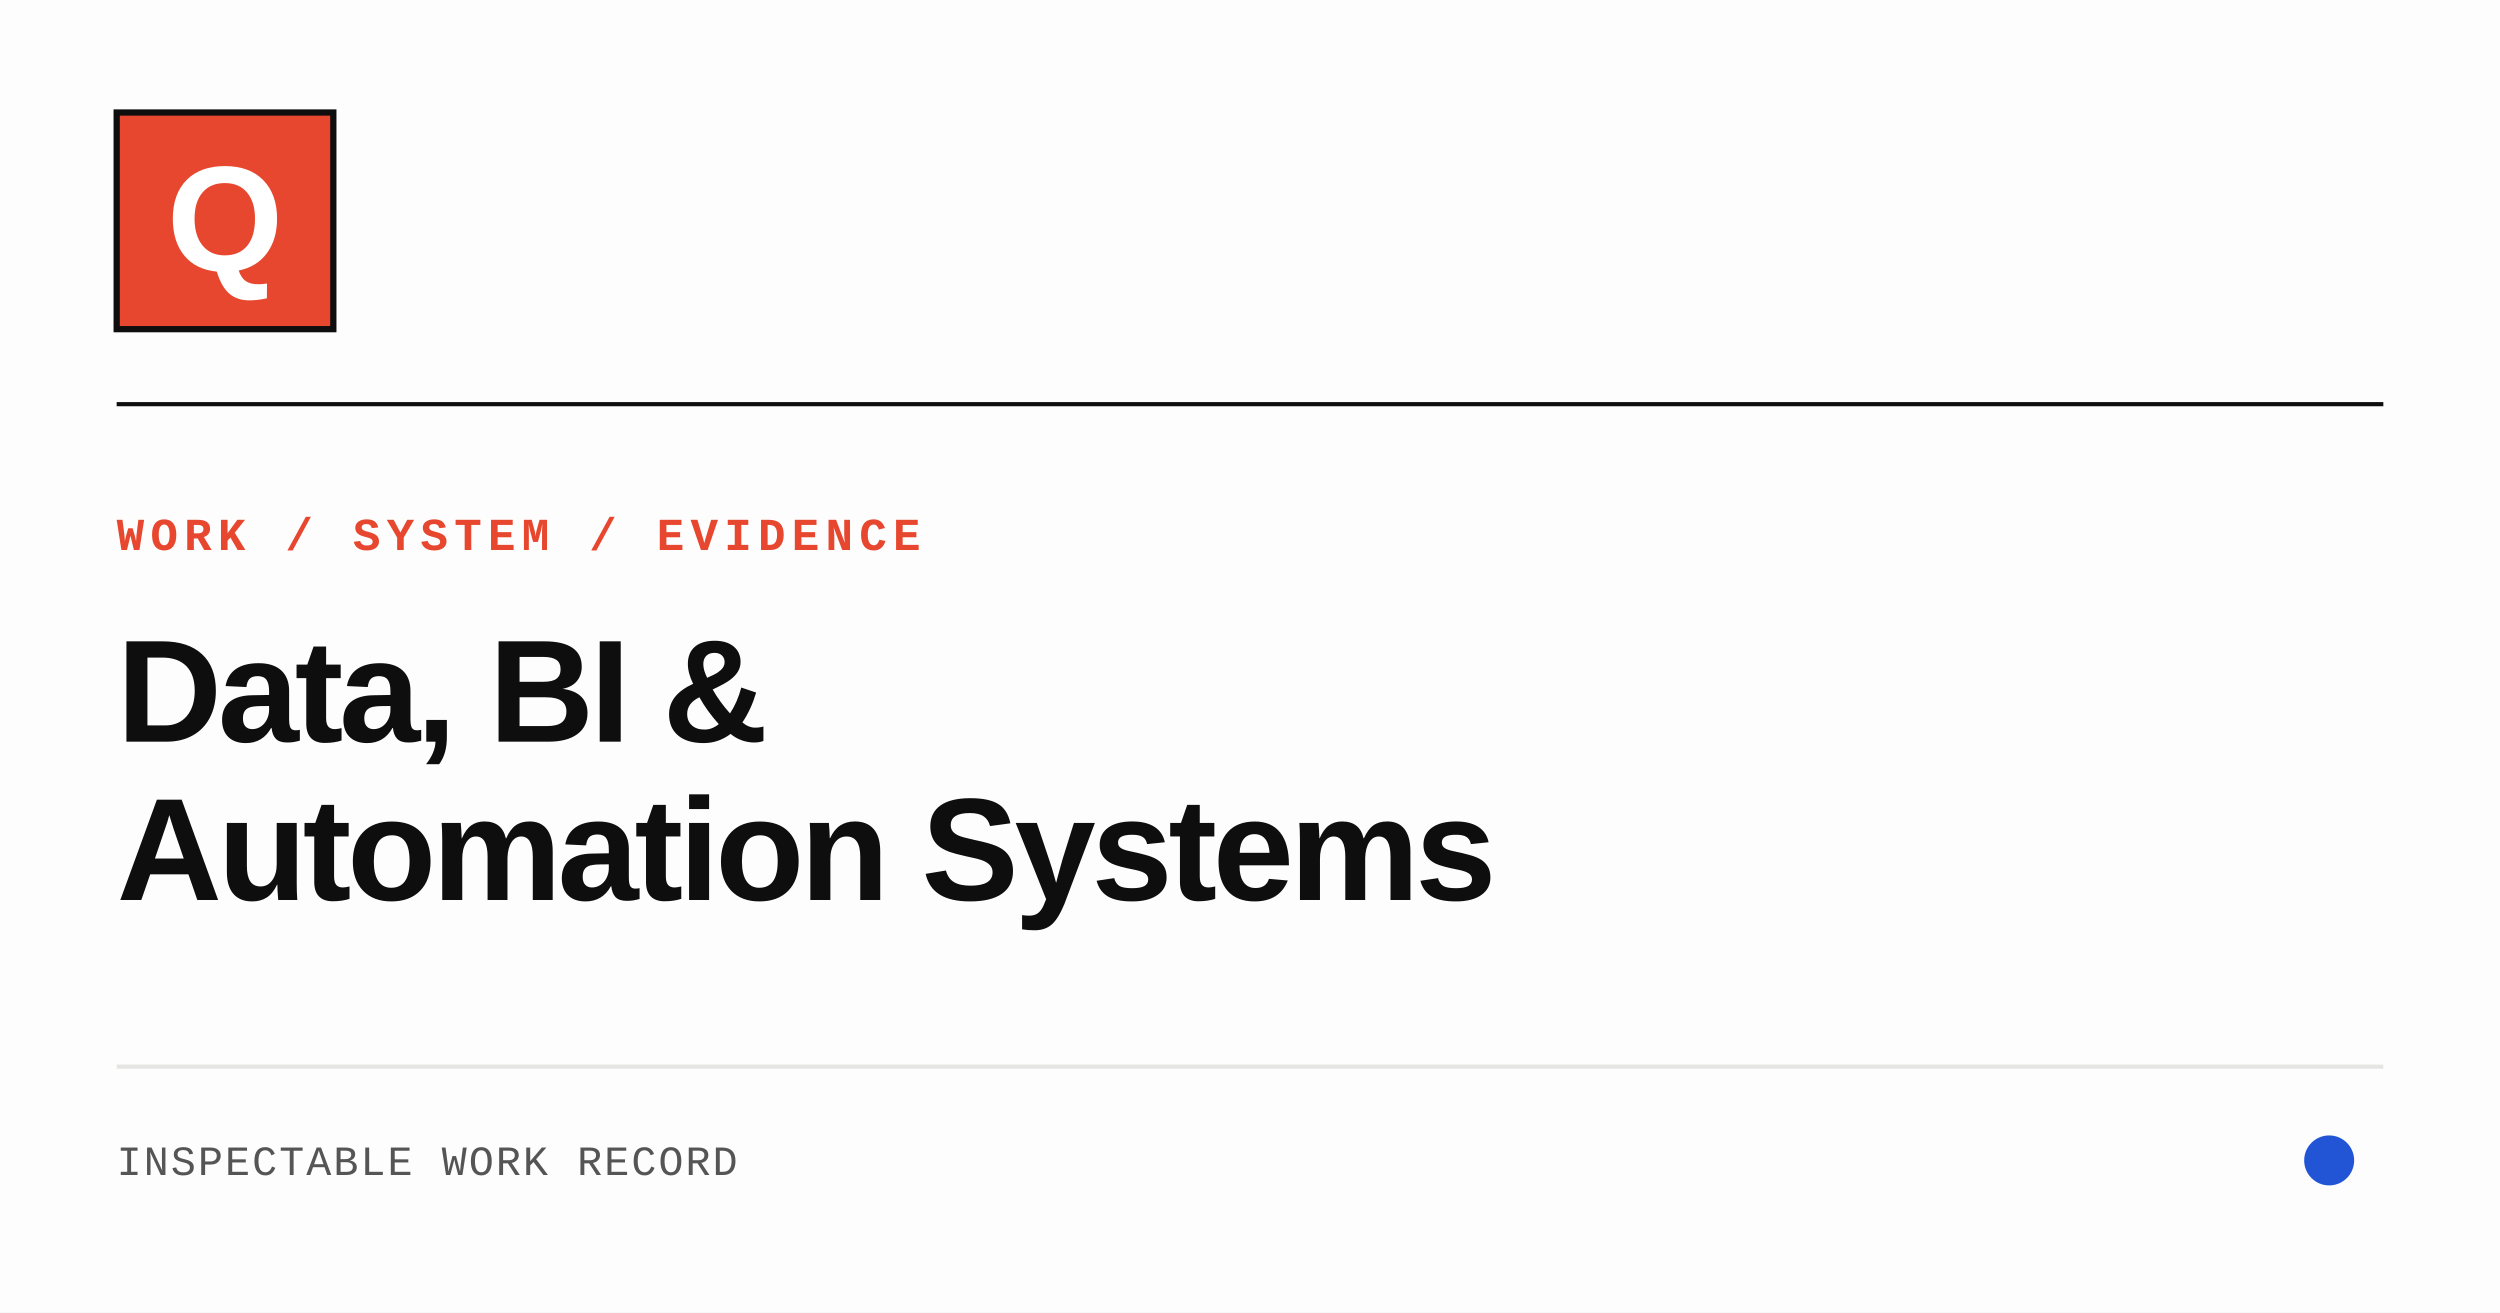
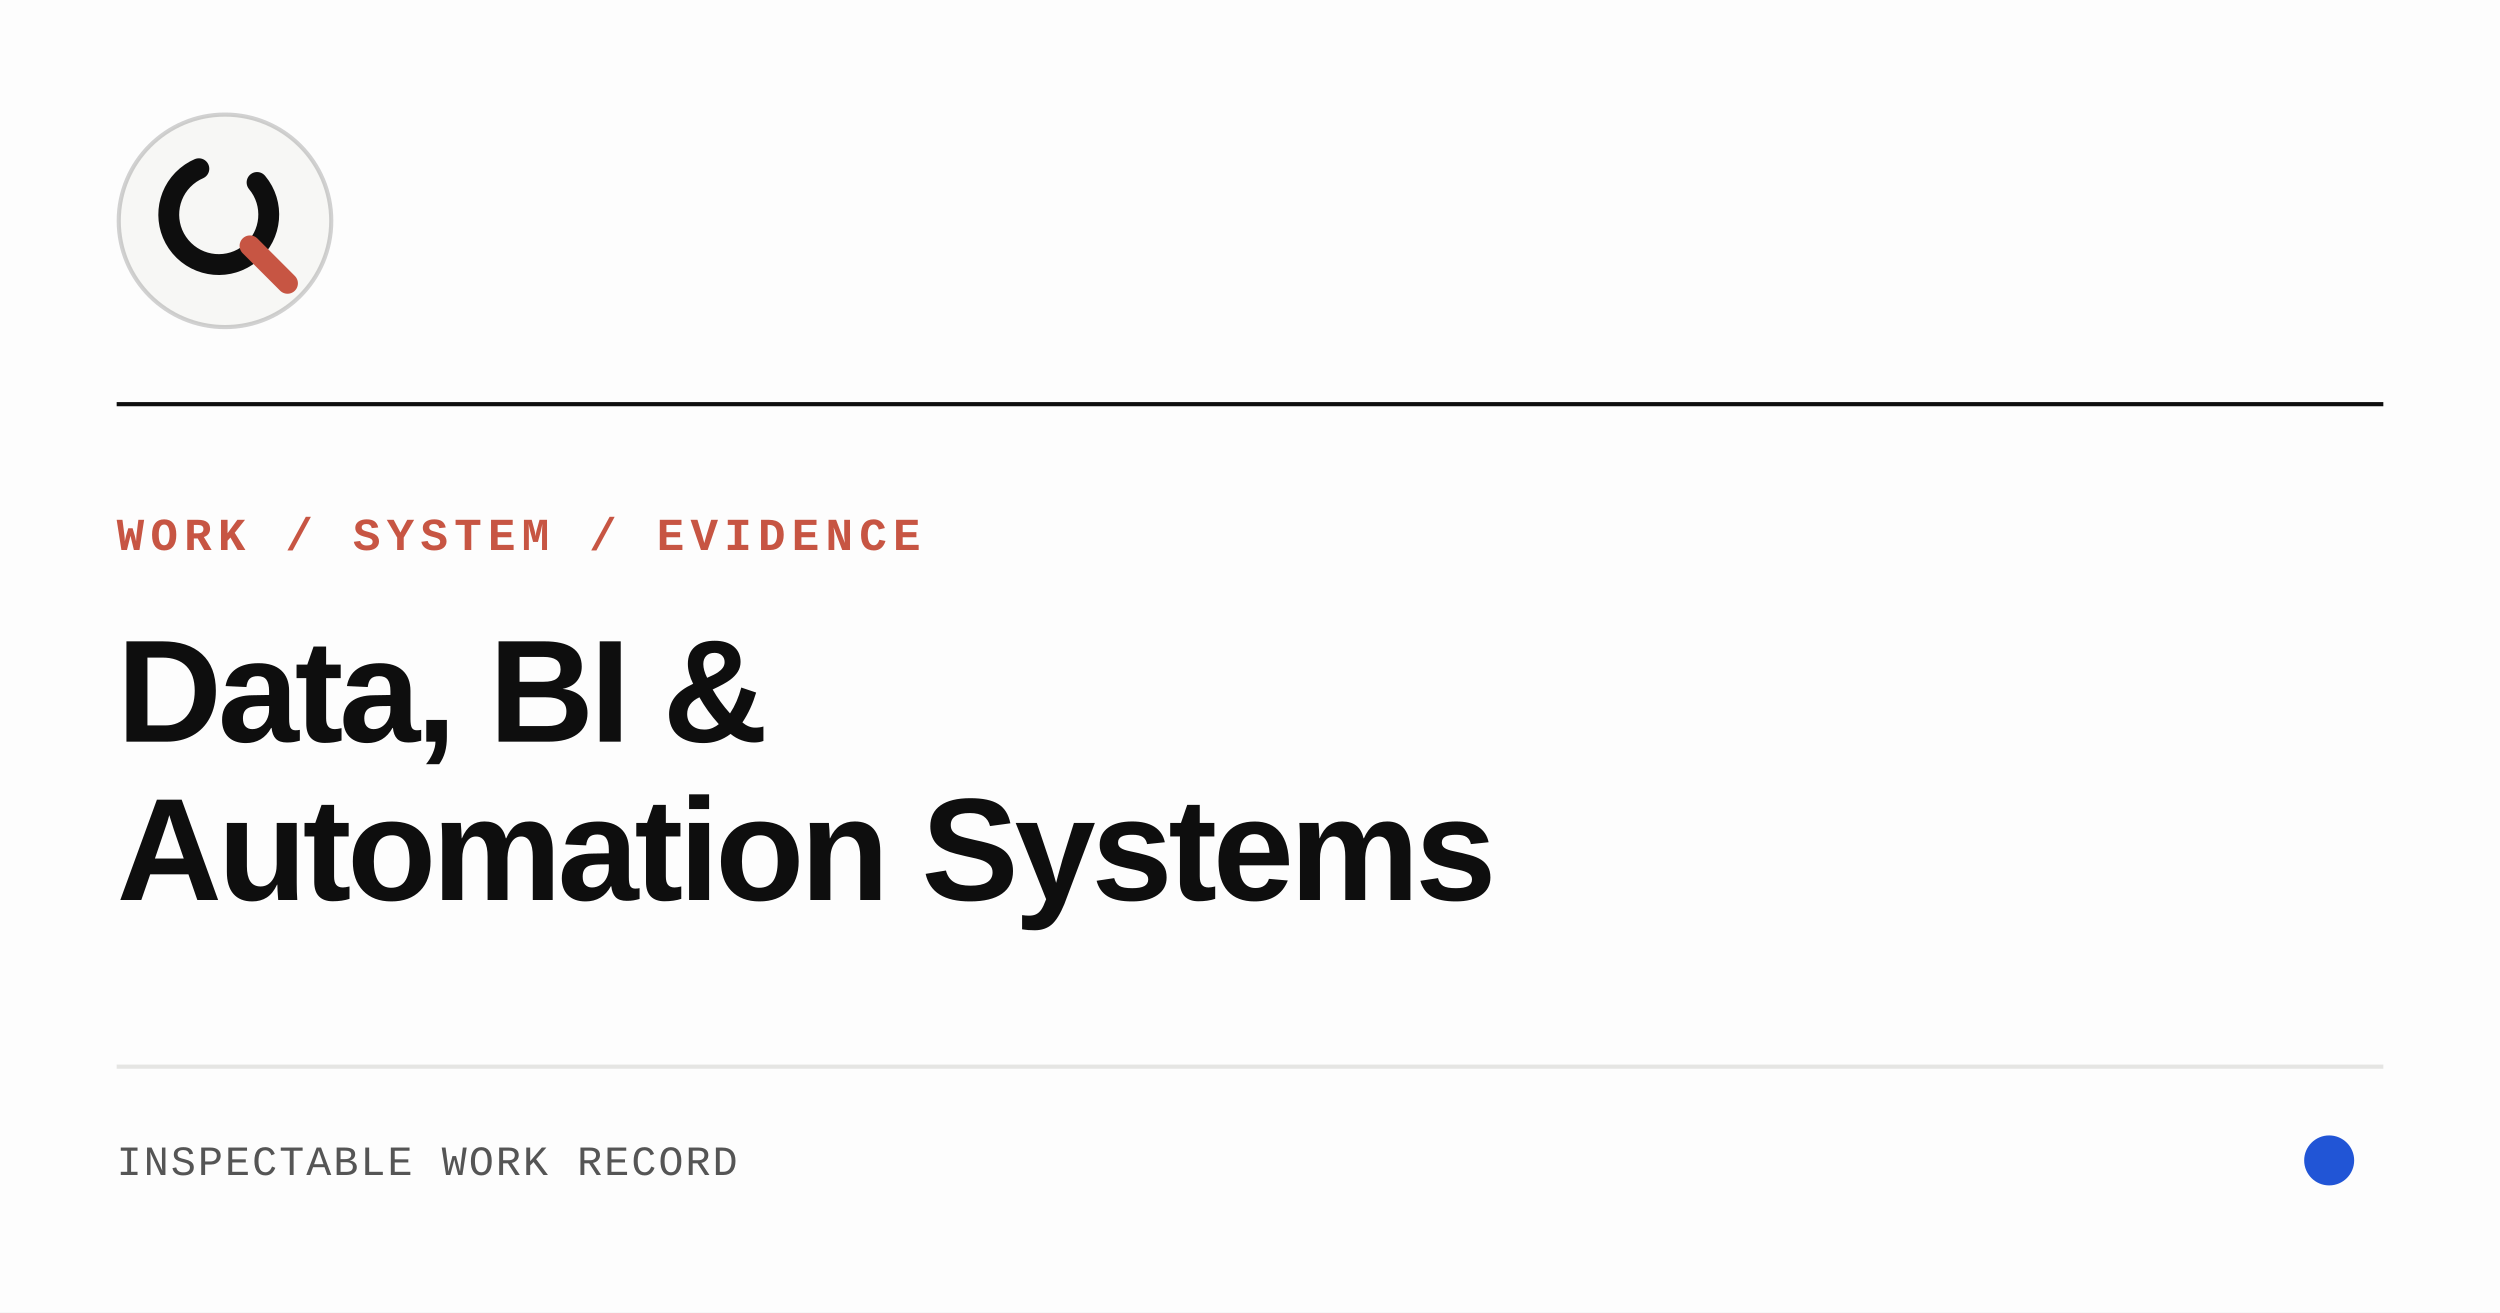
<svg xmlns="http://www.w3.org/2000/svg" width="1200" height="630" viewBox="0 0 1200 630" role="img" aria-labelledby="title description">
  <rect width="1200" height="630" fill="#fdfdfd" />
-   <rect x="56" y="54" width="104" height="104" fill="#e7472e" stroke="#0e0e0e" stroke-width="3" />
-   <text x="108" y="130" fill="#ffffff" font-family="Arial, Helvetica, sans-serif" font-size="72" font-weight="700" text-anchor="middle">Q</text>
+   <g transform="translate(56 54)">
+     <circle cx="52" cy="52" r="51" fill="#f7f7f5" stroke="#0e0e0e" stroke-opacity="0.18" stroke-width="2" />
+     <circle cx="49" cy="49" r="24" fill="none" stroke="#0e0e0e" stroke-width="10" stroke-linecap="round" stroke-dasharray="120 38" transform="rotate(-40 49 49)" />
+     <path d="M64 64L82 82" fill="none" stroke="#c75543" stroke-width="10" stroke-linecap="round" />
+   </g>
  <line x1="56" y1="194" x2="1144" y2="194" stroke="#0e0e0e" stroke-width="2" />
-   <text x="56" y="264" fill="#e7472e" font-family="Courier New, monospace" font-size="22" font-weight="700" letter-spacing="3">WORK / SYSTEM / EVIDENCE</text>
+   <text x="56" y="264" fill="#c75543" font-family="Courier New, monospace" font-size="22" font-weight="700" letter-spacing="3">WORK / SYSTEM / EVIDENCE</text>
  <text x="56" y="356" fill="#0e0e0e" font-family="Arial, Helvetica, sans-serif" font-size="70" font-weight="700" letter-spacing="-2">Data, BI &amp;</text>
  <text x="56" y="432" fill="#0e0e0e" font-family="Arial, Helvetica, sans-serif" font-size="70" font-weight="700" letter-spacing="-2">Automation Systems</text>
  <line x1="56" y1="512" x2="1144" y2="512" stroke="#e5e5e3" stroke-width="2" />
  <text x="56" y="564" fill="#555555" font-family="Courier New, monospace" font-size="20" letter-spacing="1">INSPECTABLE WORK RECORD</text>
  <circle cx="1118" cy="557" r="12" fill="#2155d6" />
</svg>
